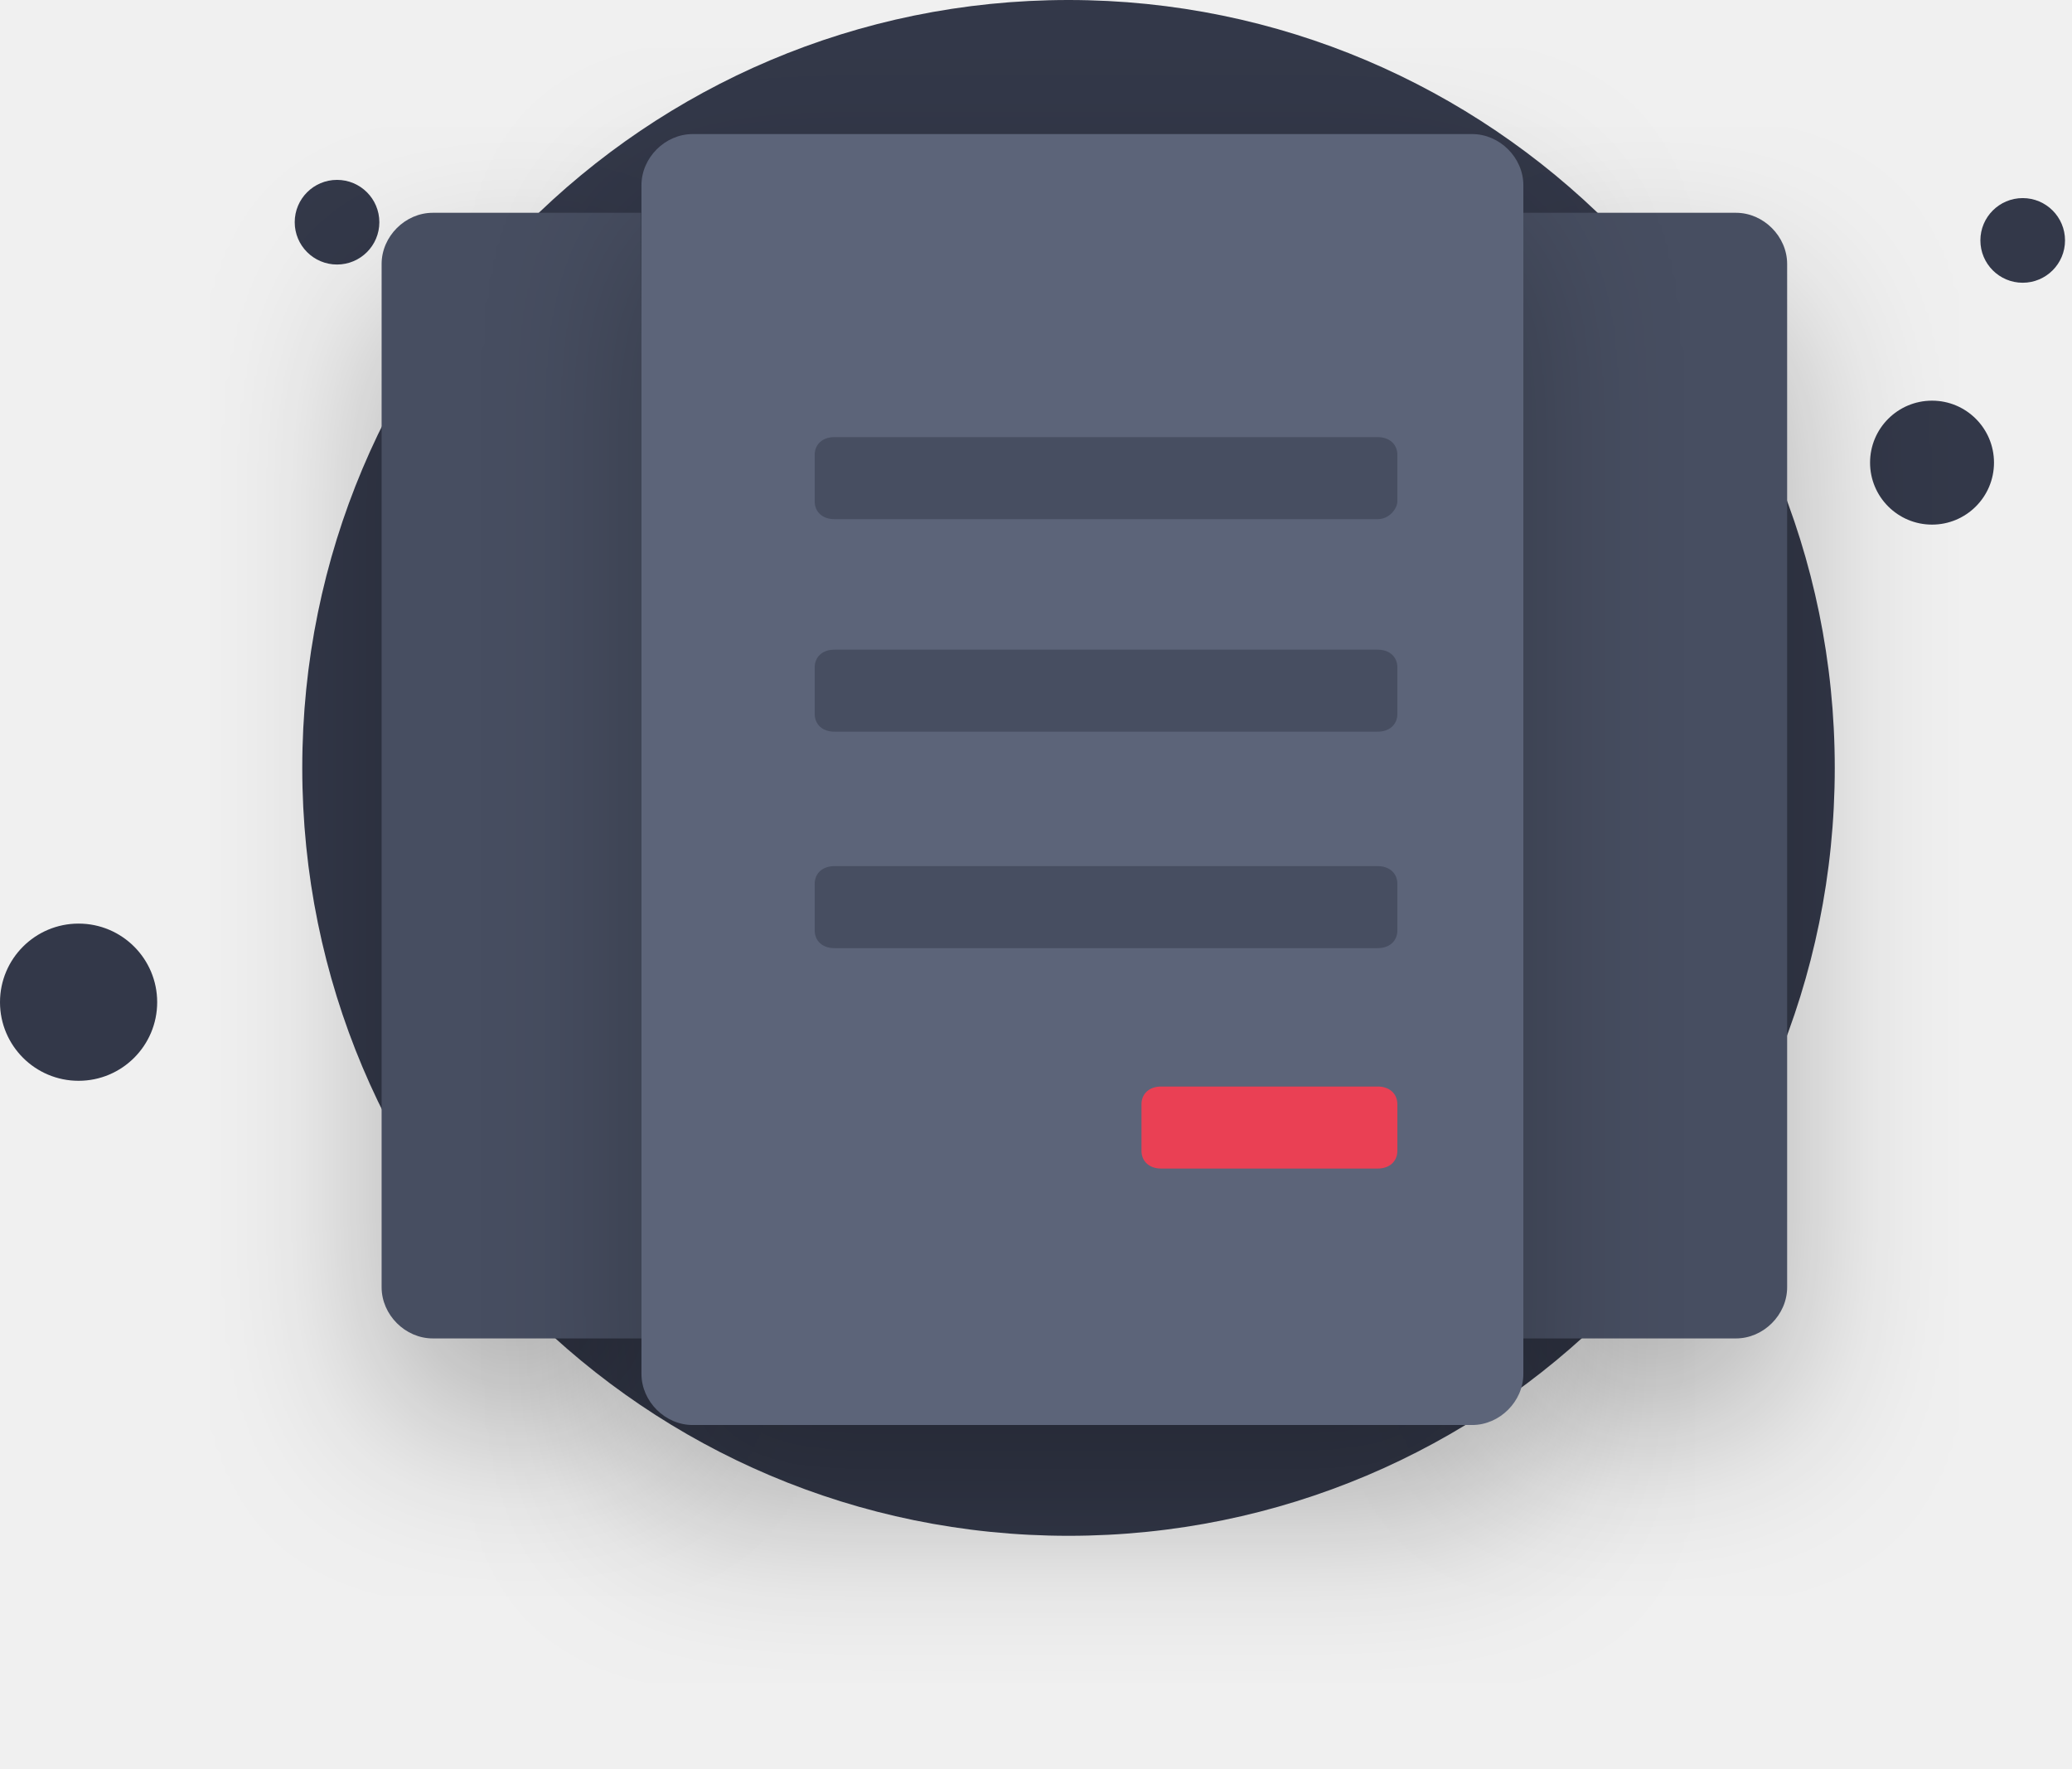
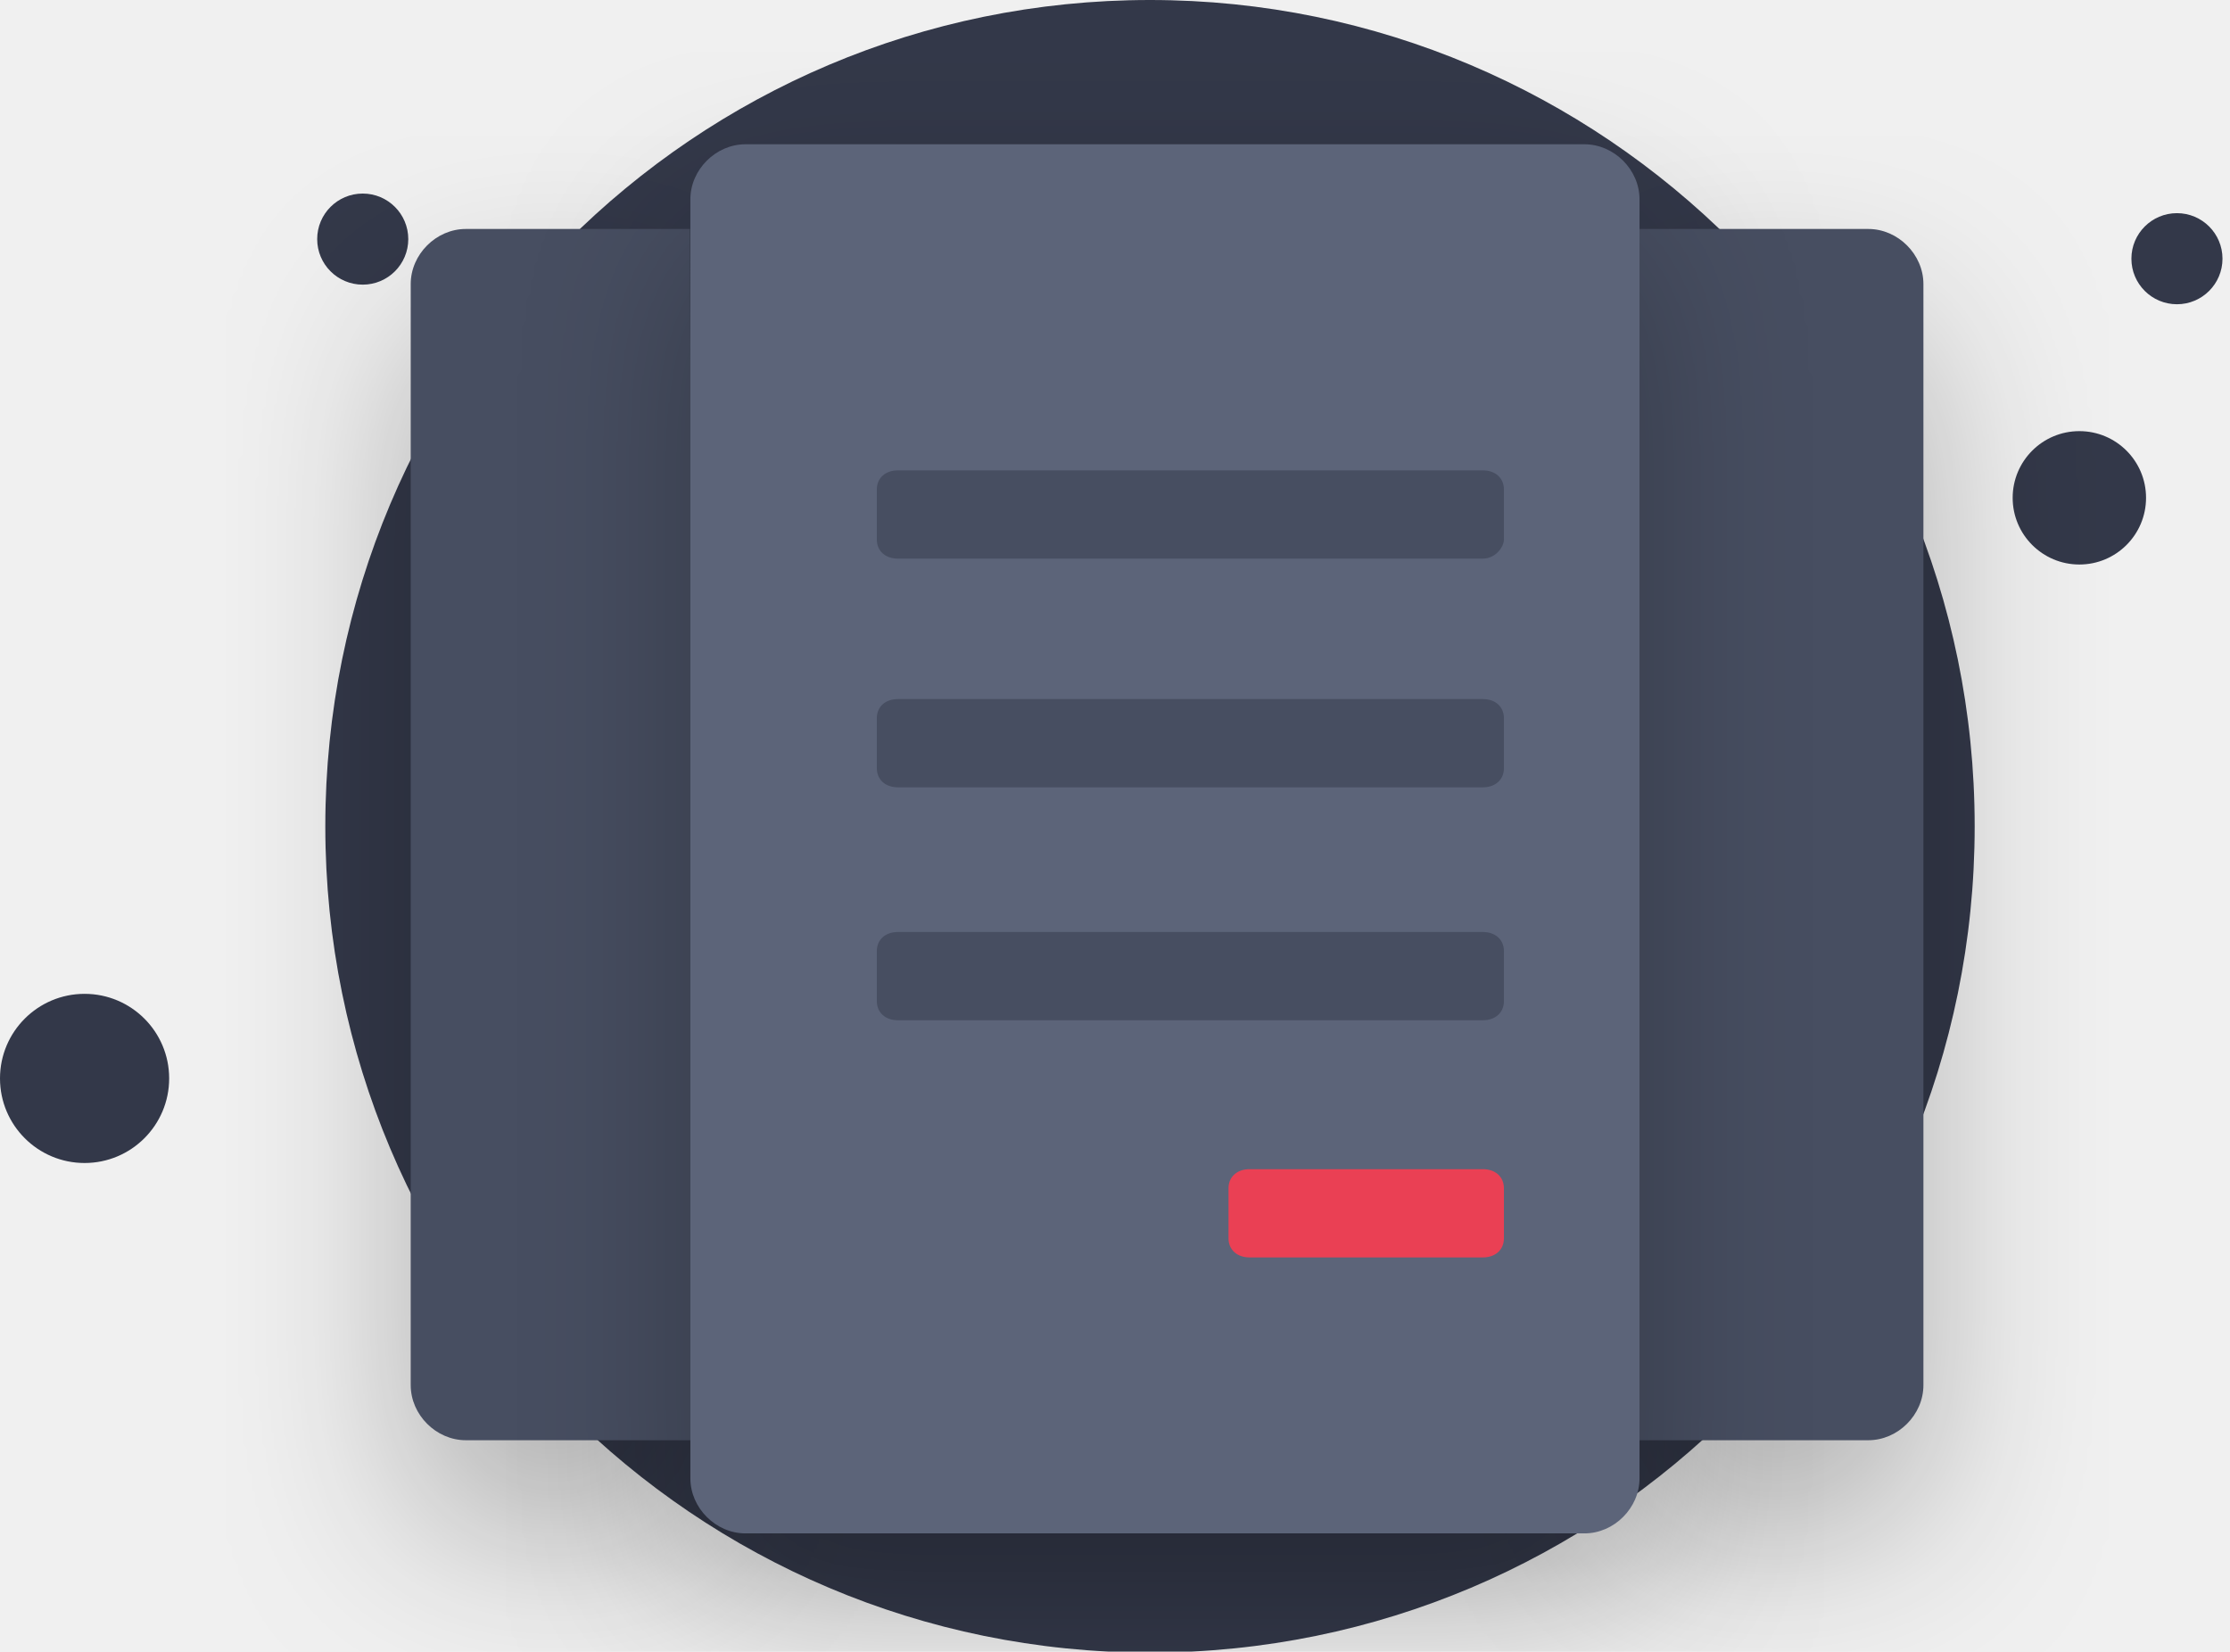
- <svg xmlns="http://www.w3.org/2000/svg" width="266" height="227" viewBox="0 0 266 227" fill="none">
-   <path d="M137.174 197.126C191.501 197.126 235.544 153.084 235.544 98.564C235.544 44.043 191.306 0 137.174 0C82.848 0 38.805 44.043 38.805 98.564C38.805 153.084 82.848 197.126 137.174 197.126Z" fill="#333849" />
-   <path d="M248.031 67.336C252.425 67.336 255.986 63.774 255.986 59.381C255.986 54.987 252.425 51.426 248.031 51.426C243.638 51.426 240.076 54.987 240.076 59.381C240.076 63.774 243.638 67.336 248.031 67.336Z" fill="#333849" />
-   <path d="M259.672 36.291C262.672 36.291 265.104 33.859 265.104 30.858C265.104 27.858 262.672 25.426 259.672 25.426C256.672 25.426 254.239 27.858 254.239 30.858C254.239 33.859 256.672 36.291 259.672 36.291Z" fill="#333849" />
-   <path d="M43.267 33.953C46.268 33.953 48.7 31.521 48.7 28.521C48.7 25.52 46.268 23.088 43.267 23.088C40.267 23.088 37.835 25.52 37.835 28.521C37.835 31.521 40.267 33.953 43.267 33.953Z" fill="#333849" />
-   <path d="M10.089 138.725C15.661 138.725 20.178 134.208 20.178 128.636C20.178 123.064 15.661 118.547 10.089 118.547C4.517 118.547 0 123.064 0 128.636C0 134.208 4.517 138.725 10.089 138.725Z" fill="#333849" />
-   <g filter="url(#filter0_d_1_2662)">
-     <path d="M194.691 171.792H222.859C226.398 171.792 229.43 168.76 229.43 165.224V33.88C229.43 30.344 226.398 27.312 222.859 27.312H195.566" fill="#474E61" />
+ <svg xmlns="http://www.w3.org/2000/svg" width="266" height="197" viewBox="0 0 266 197" fill="none">
+   <g clip-path="url(#clip0_262_1018)">
+     <path d="M137.174 197.126C191.501 197.126 235.544 153.084 235.544 98.564C235.544 44.043 191.306 0 137.174 0C82.848 0 38.805 44.043 38.805 98.564C38.805 153.084 82.848 197.126 137.174 197.126Z" fill="#333849" />
+     <path d="M248.031 67.336C252.425 67.336 255.986 63.774 255.986 59.381C255.986 54.987 252.425 51.426 248.031 51.426C243.638 51.426 240.076 54.987 240.076 59.381C240.076 63.774 243.638 67.336 248.031 67.336Z" fill="#333849" />
+     <path d="M259.672 36.291C262.672 36.291 265.104 33.859 265.104 30.858C265.104 27.858 262.672 25.426 259.672 25.426C256.672 25.426 254.239 27.858 254.239 30.858C254.239 33.859 256.672 36.291 259.672 36.291Z" fill="#333849" />
+     <path d="M43.267 33.953C46.268 33.953 48.7 31.521 48.7 28.521C48.7 25.52 46.268 23.088 43.267 23.088C40.267 23.088 37.835 25.52 37.835 28.521C37.835 31.521 40.267 33.953 43.267 33.953Z" fill="#333849" />
+     <path d="M10.089 138.725C15.661 138.725 20.178 134.208 20.178 128.636C20.178 123.064 15.661 118.547 10.089 118.547C4.517 118.547 0 123.064 0 128.636C0 134.208 4.517 138.725 10.089 138.725Z" fill="#333849" />
+     <g filter="url(#filter0_d_262_1018)">
+       <path d="M194.691 171.792H222.859C226.398 171.792 229.43 168.76 229.43 165.224V33.88C229.43 30.344 226.398 27.312 222.859 27.312H195.566" fill="#474E61" />
+     </g>
+     <g filter="url(#filter1_d_262_1018)">
+       <path d="M82.855 171.792H55.562C52.024 171.792 48.991 168.76 48.991 165.224V33.88C48.991 30.344 52.024 27.312 55.562 27.312H82.293" fill="#474E61" />
+     </g>
+     <path d="M67.98 53.58H81.626" stroke="#474E61" stroke-width="2" stroke-miterlimit="10" stroke-linecap="round" />
+     <path d="M67.98 71.262H81.626" stroke="#474E61" stroke-width="2" stroke-miterlimit="10" stroke-linecap="round" />
+     <path d="M67.98 89.447H81.626" stroke="#474E61" stroke-width="2" stroke-miterlimit="10" stroke-linecap="round" />
+     <path d="M67.98 107.635H81.626" stroke="#474E61" stroke-width="2" stroke-miterlimit="10" stroke-linecap="round" />
+     <path d="M67.98 142.996H81.626" stroke="#474E61" stroke-width="2" stroke-miterlimit="10" stroke-linecap="round" />
+     <path d="M208.708 53.58H195.566" stroke="#474E61" stroke-width="2" stroke-miterlimit="10" />
+     <path d="M208.708 71.262H195.566" stroke="#474E61" stroke-width="2" stroke-miterlimit="10" stroke-linecap="round" />
+     <path d="M208.708 89.447H195.566" stroke="#474E61" stroke-width="2" stroke-miterlimit="10" stroke-linecap="round" />
+     <path d="M208.708 107.635H195.566" stroke="#474E61" stroke-width="2" stroke-miterlimit="10" stroke-linecap="round" />
+     <path d="M208.708 142.996H195.566" stroke="#474E61" stroke-width="2" stroke-miterlimit="10" stroke-linecap="round" />
+     <g filter="url(#filter2_d_262_1018)">
+       <path d="M188.995 182.905H88.92C85.382 182.905 82.35 179.874 82.35 176.338V23.776C82.35 20.24 85.382 17.209 88.92 17.209H188.995C192.534 17.209 195.566 20.24 195.566 23.776V176.338C195.566 179.874 192.534 182.905 188.995 182.905Z" fill="#5C6479" />
+     </g>
+     <path d="M176.866 66.634H107.116C105.599 66.634 104.589 65.719 104.589 64.345V58.395C104.589 57.021 105.599 56.106 107.116 56.106H176.866C178.381 56.106 179.393 57.021 179.393 58.395V64.345C179.393 65.261 178.381 66.634 176.866 66.634Z" fill="#474E61" />
+     <path d="M176.866 93.913H107.116C105.6 93.913 104.589 92.998 104.589 91.624V85.674C104.589 84.3 105.6 83.385 107.116 83.385H176.866C178.381 83.385 179.393 84.3 179.393 85.674V91.624C179.393 92.998 178.381 93.913 176.866 93.913Z" fill="#474E61" />
+     <path d="M176.866 121.698H107.116C105.6 121.698 104.589 120.783 104.589 119.41V113.459C104.589 112.085 105.6 111.17 107.116 111.17H176.866C178.381 111.17 179.393 112.085 179.393 113.459V119.41C179.393 120.783 178.381 121.698 176.866 121.698Z" fill="#474E61" />
+     <path d="M176.865 149.988H149.067C147.55 149.988 146.54 149.072 146.54 147.699V141.748C146.54 140.375 147.55 139.459 149.067 139.459H176.865C178.382 139.459 179.392 140.375 179.392 141.748V147.699C179.392 149.072 178.382 149.988 176.865 149.988Z" fill="#EA4054" />
  </g>
-   <g filter="url(#filter1_d_1_2662)">
-     <path d="M82.855 171.792H55.562C52.024 171.792 48.991 168.76 48.991 165.224V33.88C48.991 30.344 52.024 27.312 55.562 27.312H82.293" fill="#474E61" />
-   </g>
-   <path d="M67.98 53.58H81.626" stroke="#474E61" stroke-width="2" stroke-miterlimit="10" stroke-linecap="round" />
-   <path d="M67.98 71.262H81.626" stroke="#474E61" stroke-width="2" stroke-miterlimit="10" stroke-linecap="round" />
-   <path d="M67.98 89.447H81.626" stroke="#474E61" stroke-width="2" stroke-miterlimit="10" stroke-linecap="round" />
-   <path d="M67.98 107.635H81.626" stroke="#474E61" stroke-width="2" stroke-miterlimit="10" stroke-linecap="round" />
-   <path d="M67.98 142.996H81.626" stroke="#474E61" stroke-width="2" stroke-miterlimit="10" stroke-linecap="round" />
-   <path d="M208.708 53.58H195.566" stroke="#474E61" stroke-width="2" stroke-miterlimit="10" />
-   <path d="M208.708 71.262H195.566" stroke="#474E61" stroke-width="2" stroke-miterlimit="10" stroke-linecap="round" />
-   <path d="M208.708 89.447H195.566" stroke="#474E61" stroke-width="2" stroke-miterlimit="10" stroke-linecap="round" />
-   <path d="M208.708 107.635H195.566" stroke="#474E61" stroke-width="2" stroke-miterlimit="10" stroke-linecap="round" />
-   <path d="M208.708 142.996H195.566" stroke="#474E61" stroke-width="2" stroke-miterlimit="10" stroke-linecap="round" />
-   <g filter="url(#filter2_d_1_2662)">
-     <path d="M188.995 182.905H88.92C85.382 182.905 82.35 179.874 82.35 176.338V23.776C82.35 20.24 85.382 17.209 88.92 17.209H188.995C192.534 17.209 195.566 20.24 195.566 23.776V176.338C195.566 179.874 192.534 182.905 188.995 182.905Z" fill="#5C6479" />
-   </g>
-   <path d="M176.866 66.634H107.116C105.599 66.634 104.589 65.719 104.589 64.345V58.395C104.589 57.021 105.599 56.106 107.116 56.106H176.866C178.381 56.106 179.393 57.021 179.393 58.395V64.345C179.393 65.261 178.381 66.634 176.866 66.634Z" fill="#474E61" />
-   <path d="M176.866 93.913H107.116C105.6 93.913 104.589 92.998 104.589 91.624V85.674C104.589 84.3 105.6 83.385 107.116 83.385H176.866C178.381 83.385 179.393 84.3 179.393 85.674V91.624C179.393 92.998 178.381 93.913 176.866 93.913Z" fill="#474E61" />
-   <path d="M176.866 121.698H107.116C105.6 121.698 104.589 120.783 104.589 119.41V113.459C104.589 112.085 105.6 111.17 107.116 111.17H176.866C178.381 111.17 179.393 112.085 179.393 113.459V119.41C179.393 120.783 178.381 121.698 176.866 121.698Z" fill="#474E61" />
-   <path d="M176.865 149.988H149.067C147.55 149.988 146.54 149.072 146.54 147.699V141.748C146.54 140.375 147.55 139.459 149.067 139.459H176.865C178.382 139.459 179.392 140.375 179.392 141.748V147.699C179.392 149.072 178.382 149.988 176.865 149.988Z" fill="#EA4054" />
  <defs>
-     <filter id="filter0_d_1_2662" x="172.691" y="16.312" width="78.739" height="188.48" filterUnits="userSpaceOnUse" color-interpolation-filters="sRGB">
+     <filter id="filter0_d_262_1018" x="172.691" y="16.312" width="78.739" height="188.48" filterUnits="userSpaceOnUse" color-interpolation-filters="sRGB">
      <feFlood flood-opacity="0" result="BackgroundImageFix" />
      <feColorMatrix in="SourceAlpha" type="matrix" values="0 0 0 0 0 0 0 0 0 0 0 0 0 0 0 0 0 0 127 0" result="hardAlpha" />
      <feOffset dy="11" />
      <feGaussianBlur stdDeviation="11" />
      <feColorMatrix type="matrix" values="0 0 0 0 0 0 0 0 0 0 0 0 0 0 0 0 0 0 0.27 0" />
-       <feBlend mode="normal" in2="BackgroundImageFix" result="effect1_dropShadow_1_2662" />
-       <feBlend mode="normal" in="SourceGraphic" in2="effect1_dropShadow_1_2662" result="shape" />
+       <feBlend mode="normal" in2="BackgroundImageFix" result="effect1_dropShadow_262_1018" />
+       <feBlend mode="normal" in="SourceGraphic" in2="effect1_dropShadow_262_1018" result="shape" />
    </filter>
-     <filter id="filter1_d_1_2662" x="26.991" y="16.312" width="77.864" height="188.48" filterUnits="userSpaceOnUse" color-interpolation-filters="sRGB">
+     <filter id="filter1_d_262_1018" x="26.991" y="16.312" width="77.864" height="188.48" filterUnits="userSpaceOnUse" color-interpolation-filters="sRGB">
      <feFlood flood-opacity="0" result="BackgroundImageFix" />
      <feColorMatrix in="SourceAlpha" type="matrix" values="0 0 0 0 0 0 0 0 0 0 0 0 0 0 0 0 0 0 127 0" result="hardAlpha" />
      <feOffset dy="11" />
      <feGaussianBlur stdDeviation="11" />
      <feColorMatrix type="matrix" values="0 0 0 0 0 0 0 0 0 0 0 0 0 0 0 0 0 0 0.27 0" />
-       <feBlend mode="normal" in2="BackgroundImageFix" result="effect1_dropShadow_1_2662" />
-       <feBlend mode="normal" in="SourceGraphic" in2="effect1_dropShadow_1_2662" result="shape" />
+       <feBlend mode="normal" in2="BackgroundImageFix" result="effect1_dropShadow_262_1018" />
+       <feBlend mode="normal" in="SourceGraphic" in2="effect1_dropShadow_262_1018" result="shape" />
    </filter>
-     <filter id="filter2_d_1_2662" x="60.35" y="6.209" width="157.217" height="209.696" filterUnits="userSpaceOnUse" color-interpolation-filters="sRGB">
+     <filter id="filter2_d_262_1018" x="60.35" y="6.209" width="157.217" height="209.696" filterUnits="userSpaceOnUse" color-interpolation-filters="sRGB">
      <feFlood flood-opacity="0" result="BackgroundImageFix" />
      <feColorMatrix in="SourceAlpha" type="matrix" values="0 0 0 0 0 0 0 0 0 0 0 0 0 0 0 0 0 0 127 0" result="hardAlpha" />
      <feOffset dy="11" />
      <feGaussianBlur stdDeviation="11" />
      <feColorMatrix type="matrix" values="0 0 0 0 0 0 0 0 0 0 0 0 0 0 0 0 0 0 0.27 0" />
-       <feBlend mode="normal" in2="BackgroundImageFix" result="effect1_dropShadow_1_2662" />
-       <feBlend mode="normal" in="SourceGraphic" in2="effect1_dropShadow_1_2662" result="shape" />
+       <feBlend mode="normal" in2="BackgroundImageFix" result="effect1_dropShadow_262_1018" />
+       <feBlend mode="normal" in="SourceGraphic" in2="effect1_dropShadow_262_1018" result="shape" />
    </filter>
+     <clipPath id="clip0_262_1018">
+       <rect width="266" height="197" fill="white" />
+     </clipPath>
  </defs>
</svg>
